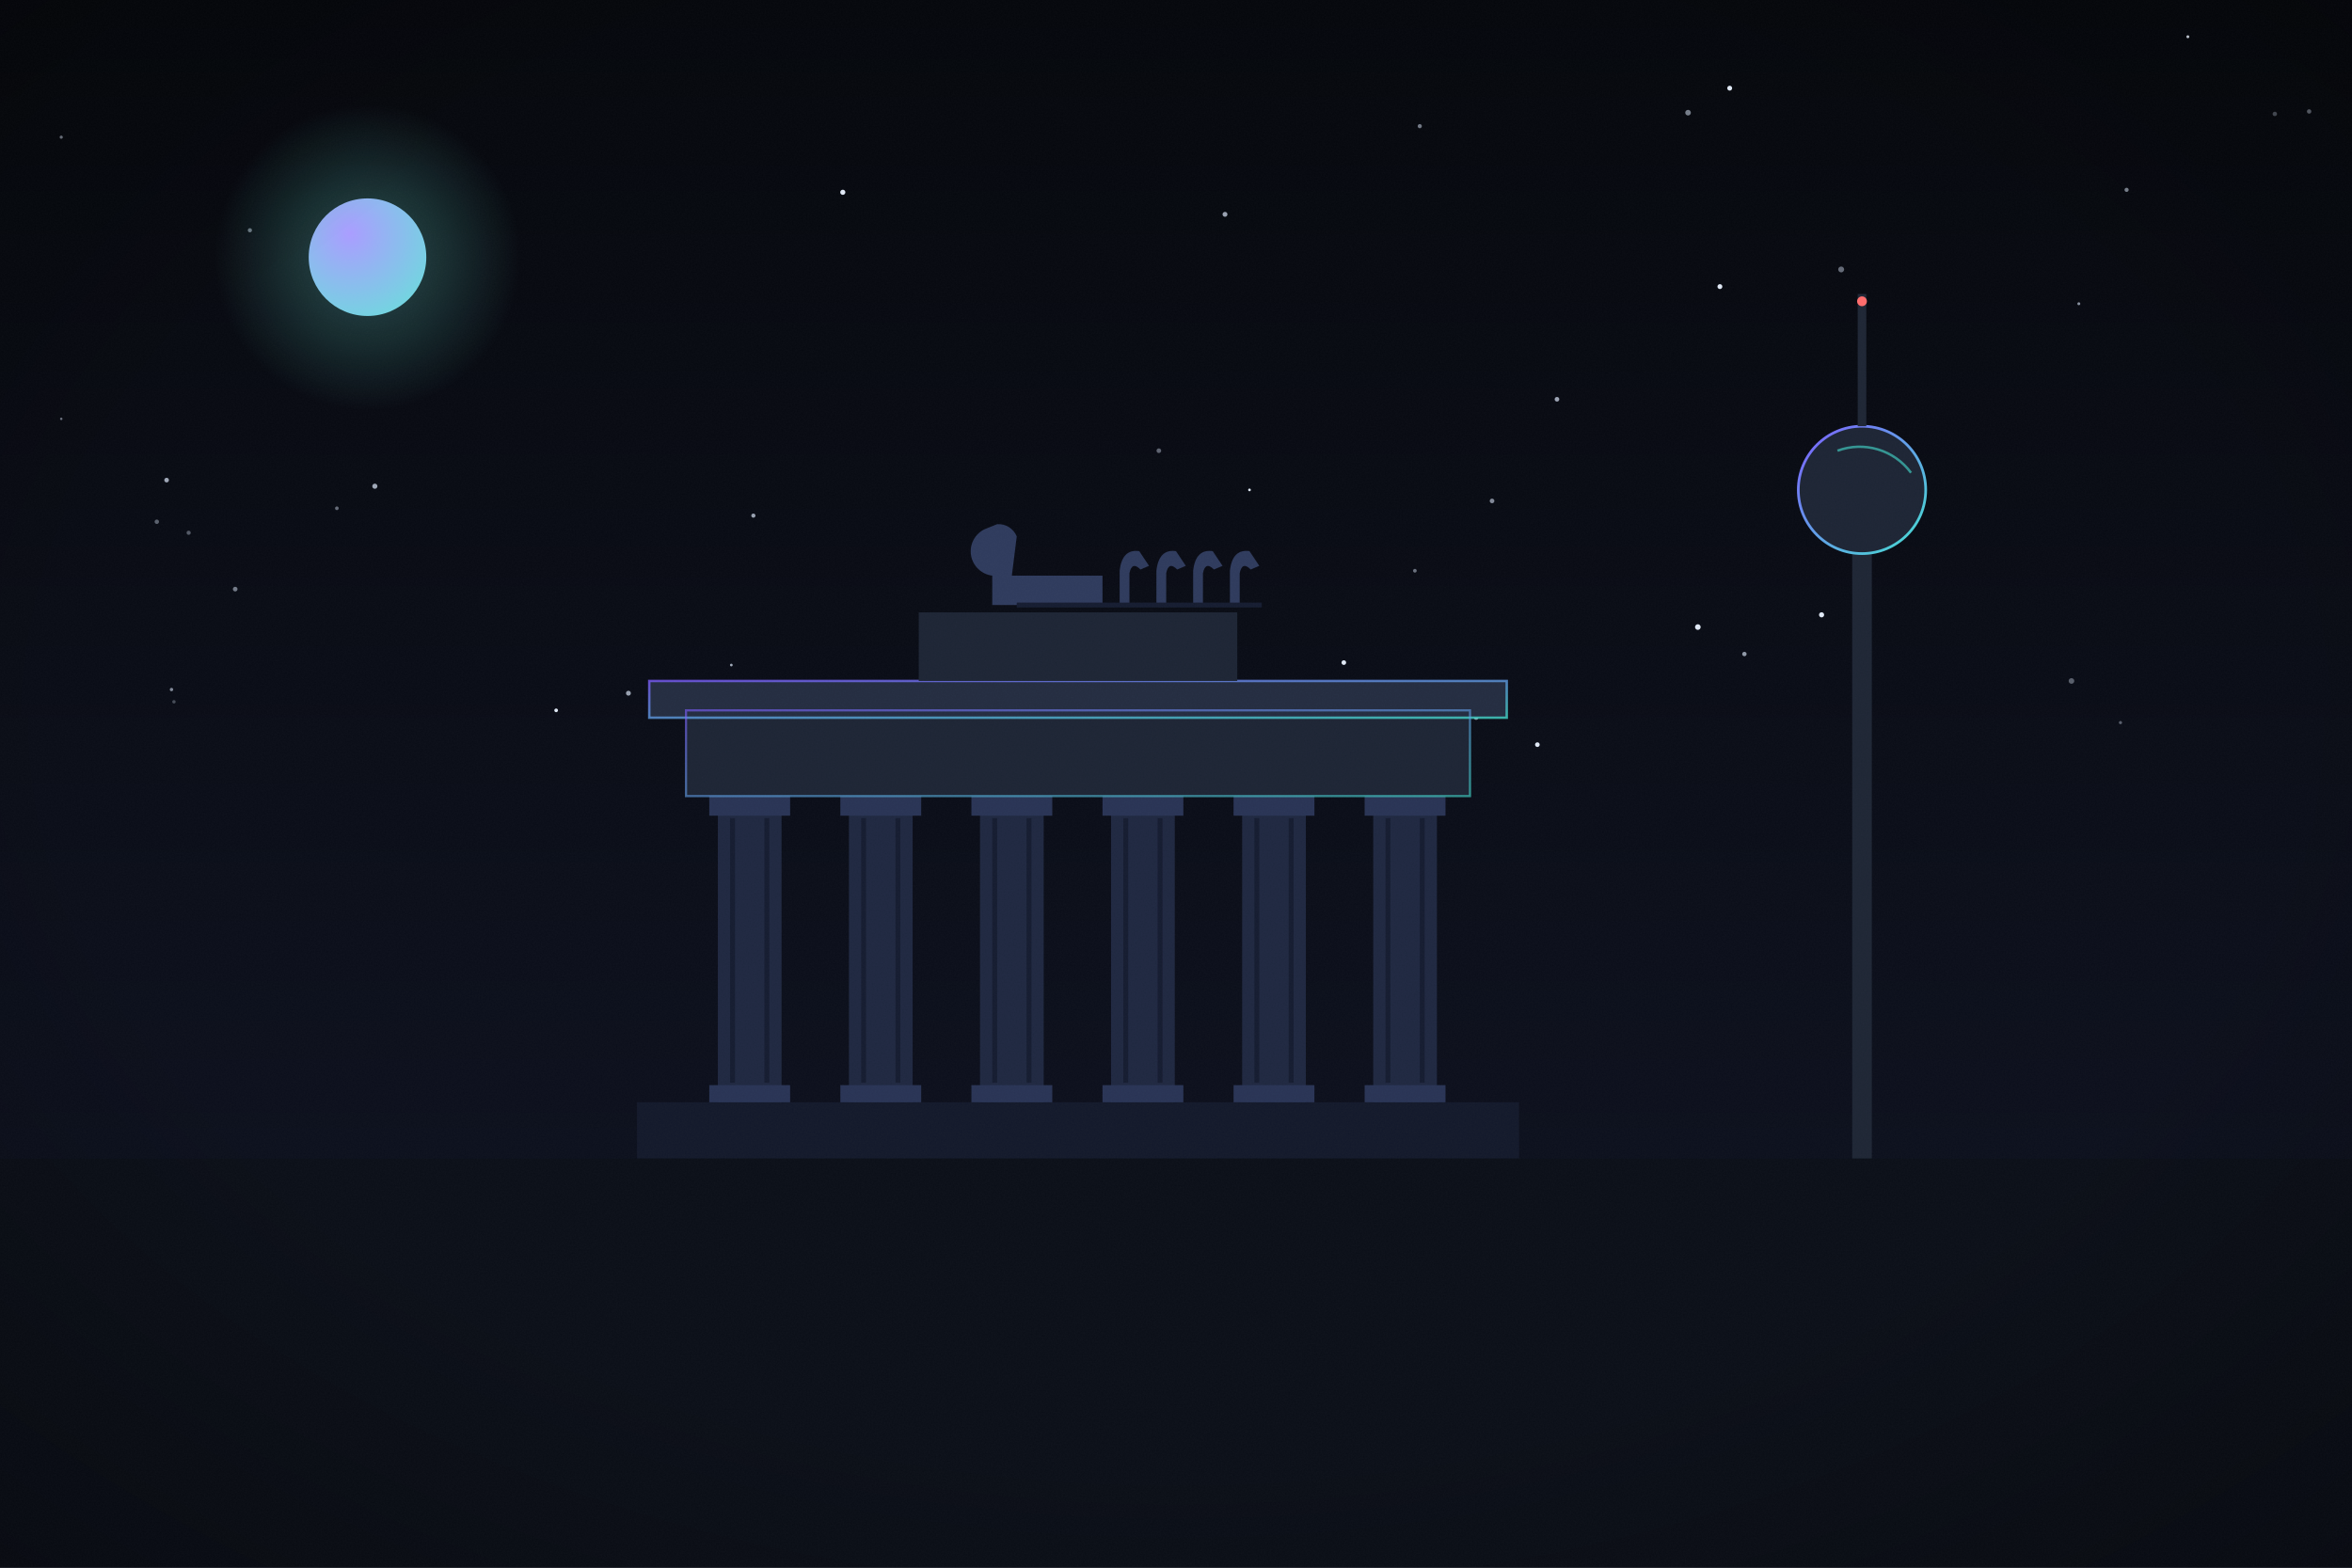
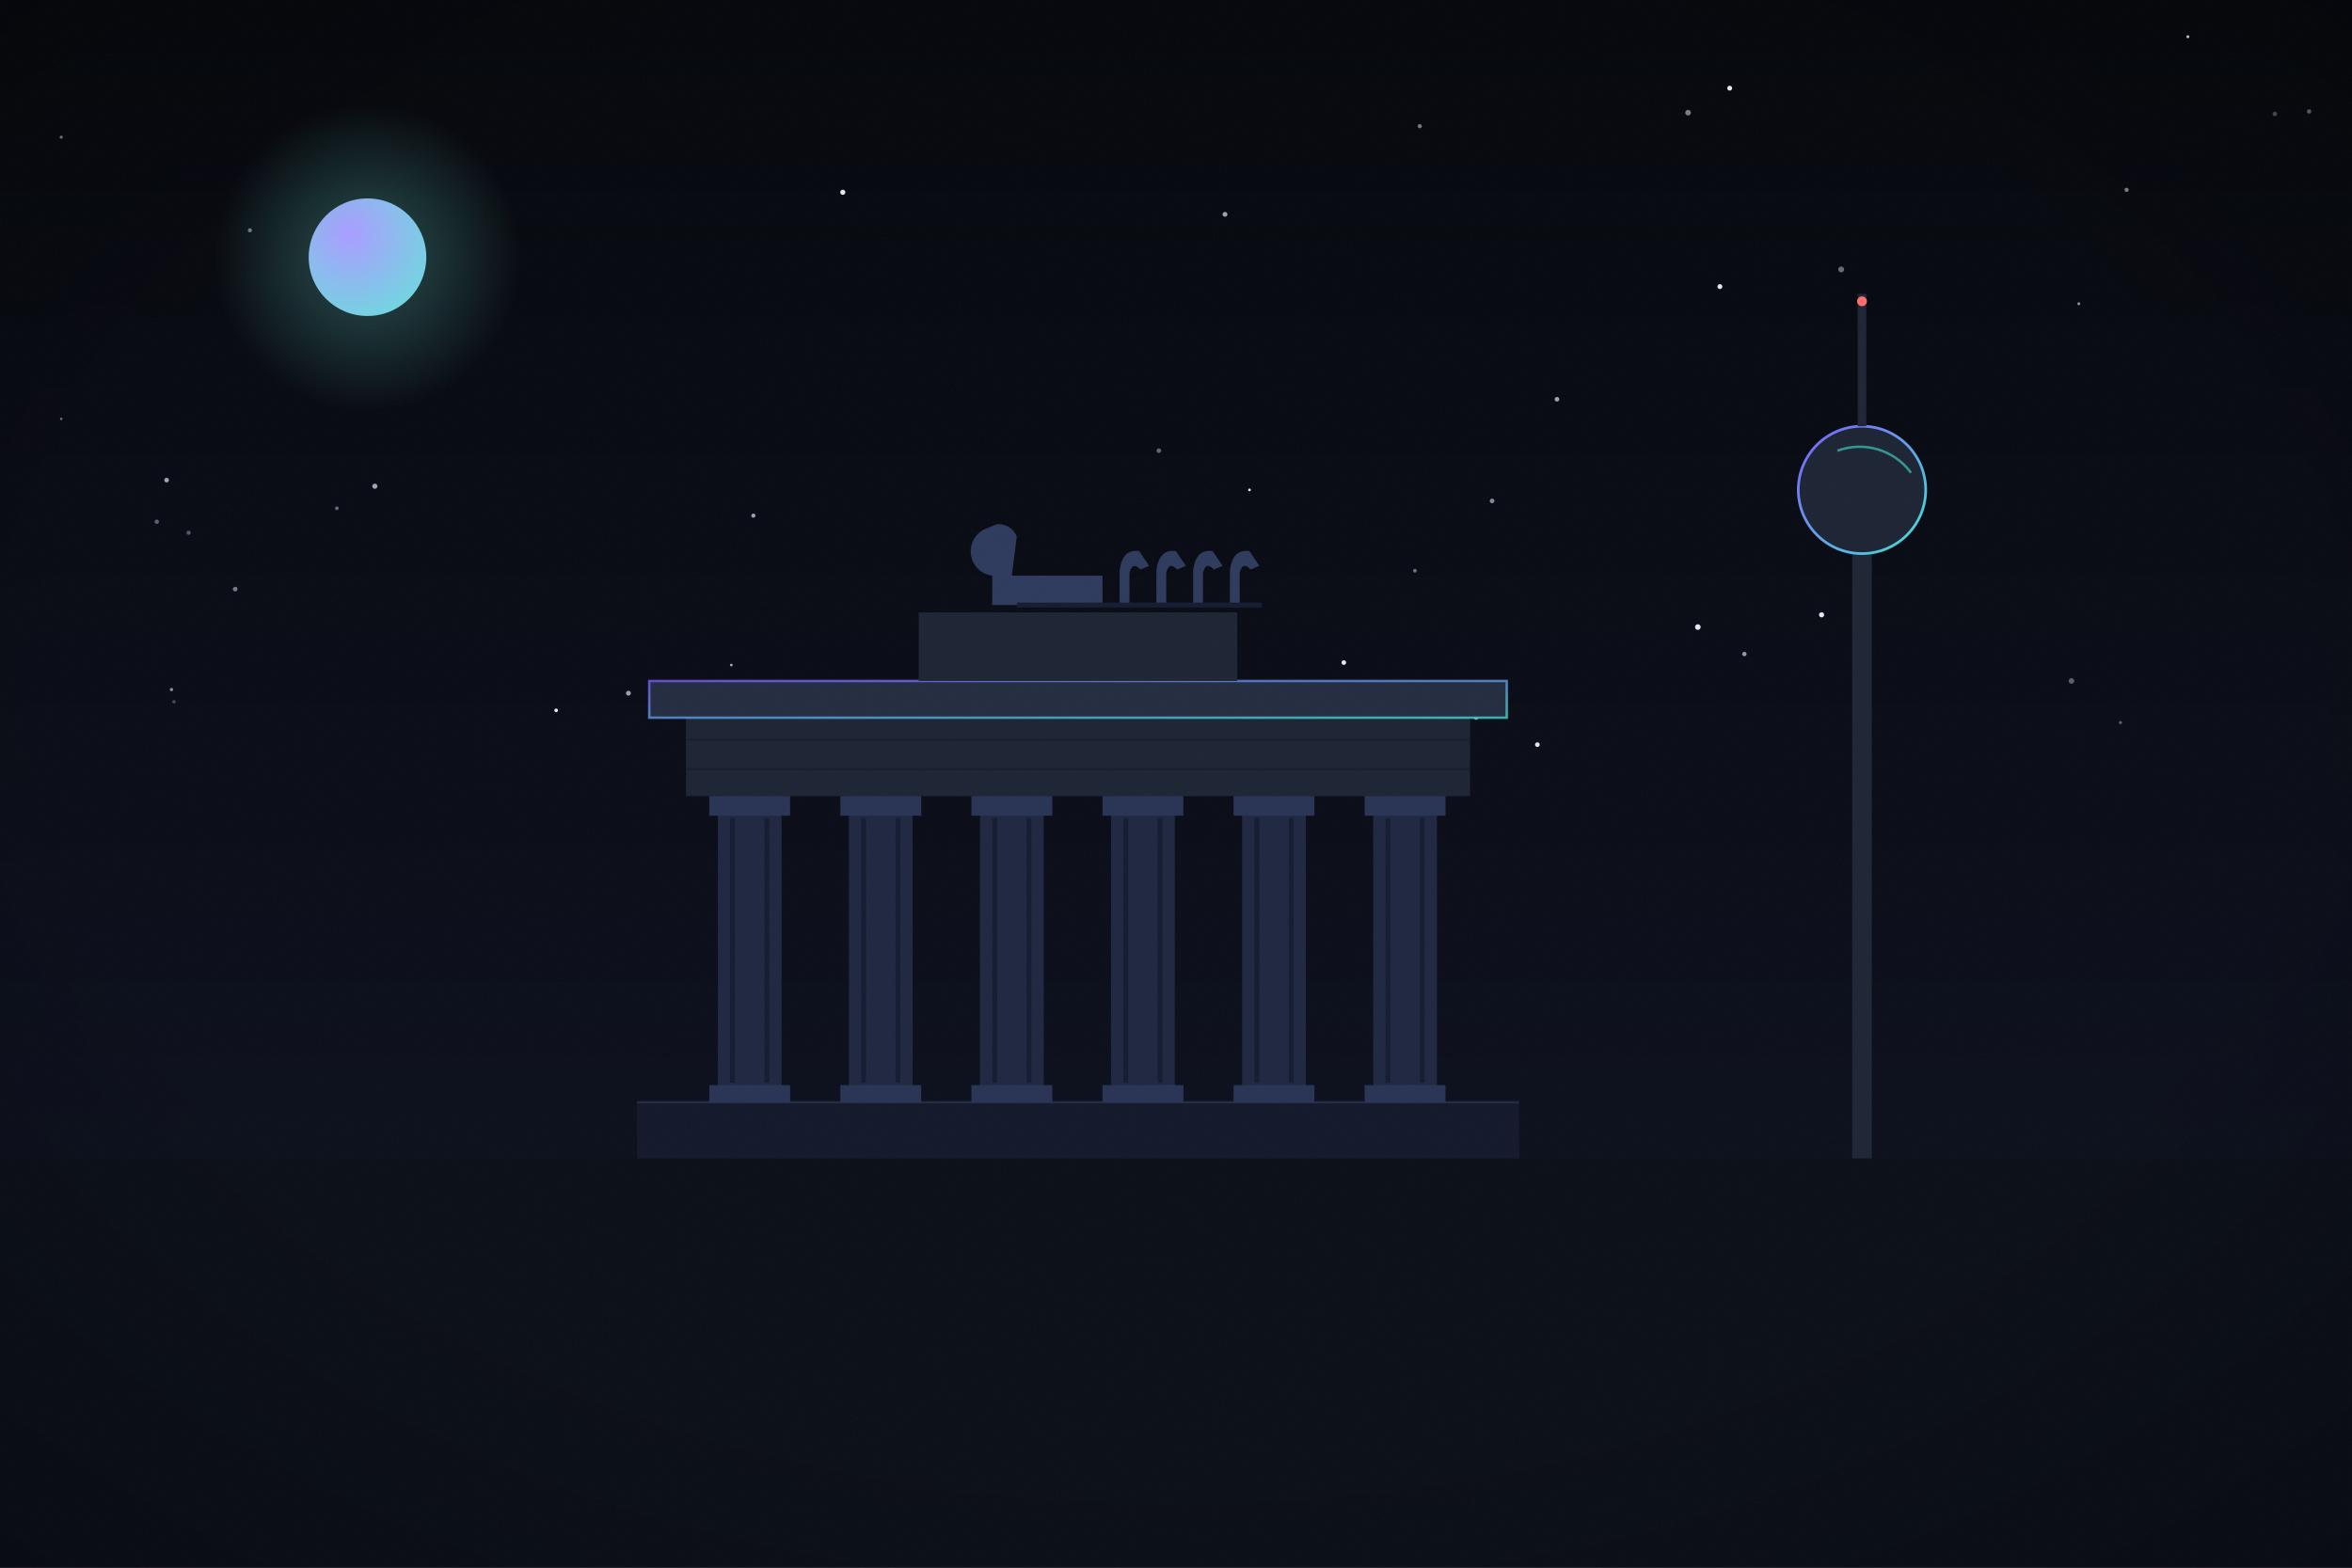
<svg xmlns="http://www.w3.org/2000/svg" viewBox="0 0 1920 1280" width="1920" height="1280">
  <defs>
    <linearGradient id="sky" x1="0" y1="0" x2="0" y2="1">
      <stop offset="0" stop-color="#04060b" />
      <stop offset="1" stop-color="#0e1222" />
    </linearGradient>
    <linearGradient id="acc" x1="0" y1="0" x2="1" y2="1">
      <stop offset="0" stop-color="#7c5cff" />
      <stop offset="1" stop-color="#43e0d0" />
    </linearGradient>
    <linearGradient id="accv" x1="0" y1="0" x2="0" y2="1">
      <stop offset="0" stop-color="#7c5cff" />
      <stop offset="1" stop-color="#43e0d0" />
    </linearGradient>
    <radialGradient id="mgrad" cx="0.35" cy="0.3" r="1">
      <stop offset="0" stop-color="#a99cff" />
      <stop offset="1" stop-color="#5fe6d6" />
    </radialGradient>
    <radialGradient id="halo" cx="0.5" cy="0.5" r="0.5">
      <stop offset="0" stop-color="rgba(103,220,205,.34)" />
      <stop offset="1" stop-color="rgba(103,220,205,0)" />
    </radialGradient>
    <radialGradient id="vig" cx="0.5" cy="0.46" r="0.85">
      <stop offset="0.55" stop-color="rgba(0,0,0,0)" />
      <stop offset="1" stop-color="rgba(0,0,4,.5)" />
    </radialGradient>
    <linearGradient id="wgrad" x1="0" y1="0" x2="0" y2="1">
      <stop offset="0" stop-color="#0b111e" />
      <stop offset="1" stop-color="#070a12" />
    </linearGradient>
    <filter id="soft" x="-40%" y="-40%" width="180%" height="180%">
      <feGaussianBlur stdDeviation="7" />
    </filter>
    <filter id="soft2" x="-60%" y="-60%" width="220%" height="220%">
      <feGaussianBlur stdDeviation="16" />
    </filter>
    <filter id="grain">
      <feTurbulence type="fractalNoise" baseFrequency="0.8" numOctaves="2" stitchTiles="stitch" />
      <feColorMatrix type="matrix" values="0 0 0 0 1 0 0 0 0 1 0 0 0 0 1 0 0 0 0.05 0" />
      <feComposite operator="over" in2="SourceGraphic" />
    </filter>
  </defs>
  <style>
@keyframes tw{0%,100%{opacity:.1}50%{opacity:1}}
.tw{animation:tw 3.4s ease-in-out infinite}
.tw.d1{animation-delay:.6s}.tw.d2{animation-delay:1.2s}.tw.d3{animation-delay:1.9s}.tw.d4{animation-delay:2.6s}.tw.d5{animation-delay:3.1s}
@keyframes shoot{0%,84%{opacity:0;transform:translate(0,0)}86%{opacity:1}96%{opacity:0;transform:translate(-620px,320px)}100%{opacity:0}}
.shoot{animation:shoot 12s linear infinite}
.shoot.s2{animation-duration:19s;animation-delay:7s}
@keyframes bob{0%,100%{transform:translateY(0px) rotate(-1.2deg)}50%{transform:translateY(9px) rotate(1.4deg)}}
.bob{animation:bob 5.6s ease-in-out infinite;transform-box:fill-box;transform-origin:center}
.bob.b2{animation-duration:7.2s;animation-delay:1.1s}
@keyframes shim{0%,100%{opacity:.22}50%{opacity:.75}}
.shim{animation:shim 4.4s ease-in-out infinite}
.shim.d1{animation-delay:1.4s}.shim.d2{animation-delay:2.7s}.shim.d3{animation-delay:3.6s}
@keyframes flick{0%,91%,100%{opacity:.9}93%{opacity:.25}95%{opacity:.85}}
.flick{animation:flick 8s linear infinite}.flick.f2{animation-delay:3.5s}
@keyframes spin{from{transform:rotate(0deg)}to{transform:rotate(360deg)}}
.wheel{animation:spin 80s linear infinite;transform-box:fill-box;transform-origin:center}
@keyframes aur{0%,100%{opacity:.34;transform:skewX(0deg)}50%{opacity:.72;transform:skewX(-4deg)}}
.aur{animation:aur 9s ease-in-out infinite;transform-box:fill-box;transform-origin:bottom}
.aur.a2{animation-duration:13s;animation-delay:2.5s}
@keyframes fall{from{transform:translateY(-140px)}to{transform:translateY(150px)}}
.fall{animation:fall 9s linear infinite}.fall.f2{animation-duration:13s;animation-delay:2s}.fall.f3{animation-duration:11s;animation-delay:5s}
@keyframes sway{0%,100%{transform:rotate(-1.4deg)}50%{transform:rotate(1.4deg)}}
.sway{animation:sway 7s ease-in-out infinite;transform-box:fill-box;transform-origin:bottom center}

@media (prefers-reduced-motion:reduce){*{animation:none!important}}
</style>
  <rect width="1920" height="1280" fill="url(#sky)" />
  <circle cx="1205" cy="586" r="1.8" fill="#c9d4e6" opacity="0.63" />
  <circle cx="1271" cy="326" r="1.9" fill="#c9d4e6" opacity="0.76" />
  <circle cx="1159" cy="103" r="1.7" fill="#c9d4e6" opacity="0.55" />
  <circle cx="154" cy="435" r="1.7" fill="#c9d4e6" opacity="0.39" />
  <circle cx="275" cy="415" r="1.5" fill="#c9d4e6" opacity="0.47" />
  <circle cx="50" cy="112" r="1.3" fill="#c9d4e6" opacity="0.58" />
  <circle cx="1412" cy="72" r="2.0" fill="#dfe8f5" class="tw d1" />
  <circle cx="142" cy="573" r="1.4" fill="#c9d4e6" opacity="0.31" />
  <circle cx="454" cy="580" r="1.5" fill="#dfe8f5" class="tw d2" />
  <circle cx="1731" cy="590" r="1.3" fill="#c9d4e6" opacity="0.41" />
  <circle cx="1697" cy="248" r="1.2" fill="#c9d4e6" opacity="0.66" />
  <circle cx="140" cy="563" r="1.4" fill="#c9d4e6" opacity="0.62" />
  <circle cx="615" cy="421" r="1.7" fill="#c9d4e6" opacity="0.74" />
  <circle cx="688" cy="157" r="2.1" fill="#dfe8f5" class="tw d3" />
  <circle cx="1378" cy="92" r="2.3" fill="#c9d4e6" opacity="0.57" />
  <circle cx="1786" cy="30" r="1.2" fill="#dfe8f5" class="tw d5" />
  <circle cx="901" cy="591" r="2.1" fill="#c9d4e6" opacity="0.71" />
  <circle cx="1255" cy="608" r="1.9" fill="#dfe8f5" class="tw" />
  <circle cx="1020" cy="400" r="1.1" fill="#dfe8f5" class="tw d5" />
  <circle cx="1155" cy="466" r="1.5" fill="#c9d4e6" opacity="0.50" />
  <circle cx="1736" cy="155" r="1.7" fill="#c9d4e6" opacity="0.61" />
  <circle cx="1885" cy="91" r="1.8" fill="#c9d4e6" opacity="0.47" />
  <circle cx="946" cy="368" r="1.9" fill="#c9d4e6" opacity="0.44" />
  <circle cx="1691" cy="556" r="2.3" fill="#c9d4e6" opacity="0.41" />
  <circle cx="204" cy="188" r="1.7" fill="#c9d4e6" opacity="0.52" />
  <circle cx="1857" cy="93" r="1.8" fill="#c9d4e6" opacity="0.37" />
  <circle cx="699" cy="572" r="2.2" fill="#c9d4e6" opacity="0.32" />
  <circle cx="1000" cy="175" r="2.0" fill="#c9d4e6" opacity="0.75" />
  <circle cx="1386" cy="512" r="2.3" fill="#dfe8f5" class="tw d5" />
  <circle cx="136" cy="392" r="1.9" fill="#c9d4e6" opacity="0.77" />
  <circle cx="1218" cy="409" r="1.9" fill="#c9d4e6" opacity="0.62" />
  <circle cx="128" cy="426" r="1.8" fill="#c9d4e6" opacity="0.42" />
  <circle cx="50" cy="342" r="1.0" fill="#c9d4e6" opacity="0.54" />
  <circle cx="1424" cy="534" r="1.8" fill="#c9d4e6" opacity="0.70" />
  <circle cx="881" cy="547" r="1.5" fill="#c9d4e6" opacity="0.69" />
  <circle cx="513" cy="566" r="2.0" fill="#c9d4e6" opacity="0.74" />
  <circle cx="1404" cy="234" r="2.0" fill="#dfe8f5" class="tw d4" />
  <circle cx="597" cy="543" r="1.1" fill="#c9d4e6" opacity="0.79" />
  <circle cx="1487" cy="502" r="2.1" fill="#dfe8f5" class="tw d2" />
  <circle cx="675" cy="561" r="1.7" fill="#c9d4e6" opacity="0.42" />
  <circle cx="1097" cy="541" r="1.9" fill="#dfe8f5" class="tw d5" />
  <circle cx="192" cy="481" r="1.9" fill="#c9d4e6" opacity="0.55" />
  <circle cx="1503" cy="220" r="2.4" fill="#c9d4e6" opacity="0.48" />
  <circle cx="306" cy="397" r="2.1" fill="#c9d4e6" opacity="0.77" />
  <circle cx="300" cy="210" r="125" fill="url(#halo)" />
  <circle cx="300" cy="210" r="48" fill="url(#mgrad)" />
  <line x1="1520" y1="946" x2="1520" y2="420" stroke="#1d2534" stroke-width="16" />
  <circle cx="1520" cy="400" r="52" fill="#1c2434" stroke="url(#acc)" stroke-width="2.2" />
  <path d="M1500,368 a52,52 0 0 1 60,18" fill="none" stroke="#43e0d0" stroke-width="2" opacity=".6" />
  <line x1="1520" y1="348" x2="1520" y2="240" stroke="#1d2534" stroke-width="7" />
  <line x1="1520" y1="348" x2="1520" y2="240" stroke="url(#acc)" stroke-width="1.8" opacity=".7" />
  <circle cx="1520" cy="246" r="4" fill="#ff6b6b" class="tw d2" />
  <rect x="520" y="900" width="720" height="46" fill="#12182a" />
+   <line x1="520" y1="900" x2="1240" y2="900" stroke="#2b3550" stroke-width="1.8" opacity=".7" />
+   <line x1="0" y1="946" x2="1920" y2="946" stroke="url(#acc)" stroke-width="2" opacity=".4" />
  <rect x="560" y="580" width="640" height="70" fill="#1c2434" />
+   <line x1="560" y1="604" x2="1200" y2="604" stroke="#141b2c" stroke-width="2" opacity=".8" />
+   <line x1="560" y1="628" x2="1200" y2="628" stroke="#141b2c" stroke-width="2" opacity=".8" />
  <rect x="530" y="556" width="700" height="30" fill="#232c40" />
  <rect x="530" y="556" width="700" height="30" fill="none" stroke="url(#acc)" stroke-width="2" opacity=".75" />
  <rect x="586" y="650" width="52" height="250" fill="#1e2740" />
  <rect x="579" y="650" width="66" height="16" fill="#283354" />
  <rect x="579" y="886" width="66" height="14" fill="#283354" />
  <line x1="598" y1="668" x2="598" y2="884" stroke="#141b30" stroke-width="4" />
  <line x1="626" y1="668" x2="626" y2="884" stroke="#141b30" stroke-width="4" />
  <rect x="693" y="650" width="52" height="250" fill="#1e2740" />
  <rect x="686" y="650" width="66" height="16" fill="#283354" />
  <rect x="686" y="886" width="66" height="14" fill="#283354" />
  <line x1="705" y1="668" x2="705" y2="884" stroke="#141b30" stroke-width="4" />
  <line x1="733" y1="668" x2="733" y2="884" stroke="#141b30" stroke-width="4" />
  <rect x="800" y="650" width="52" height="250" fill="#1e2740" />
  <rect x="793" y="650" width="66" height="16" fill="#283354" />
  <rect x="793" y="886" width="66" height="14" fill="#283354" />
  <line x1="812" y1="668" x2="812" y2="884" stroke="#141b30" stroke-width="4" />
  <line x1="840" y1="668" x2="840" y2="884" stroke="#141b30" stroke-width="4" />
  <rect x="907" y="650" width="52" height="250" fill="#1e2740" />
  <rect x="900" y="650" width="66" height="16" fill="#283354" />
  <rect x="900" y="886" width="66" height="14" fill="#283354" />
  <line x1="919" y1="668" x2="919" y2="884" stroke="#141b30" stroke-width="4" />
  <line x1="947" y1="668" x2="947" y2="884" stroke="#141b30" stroke-width="4" />
  <rect x="1014" y="650" width="52" height="250" fill="#1e2740" />
  <rect x="1007" y="650" width="66" height="16" fill="#283354" />
  <rect x="1007" y="886" width="66" height="14" fill="#283354" />
  <line x1="1026" y1="668" x2="1026" y2="884" stroke="#141b30" stroke-width="4" />
  <line x1="1054" y1="668" x2="1054" y2="884" stroke="#141b30" stroke-width="4" />
  <rect x="1121" y="650" width="52" height="250" fill="#1e2740" />
  <rect x="1114" y="650" width="66" height="16" fill="#283354" />
  <rect x="1114" y="886" width="66" height="14" fill="#283354" />
  <line x1="1133" y1="668" x2="1133" y2="884" stroke="#141b30" stroke-width="4" />
  <line x1="1161" y1="668" x2="1161" y2="884" stroke="#141b30" stroke-width="4" />
-   <rect x="560" y="580" width="640" height="70" fill="none" stroke="url(#acc)" stroke-width="1.8" opacity=".6" />
  <rect x="750" y="500" width="260" height="56" fill="#1c2434" />
  <rect x="810" y="470" width="90" height="24" fill="#2e3a5c" />
  <path d="M810,470 a20,20 0 0 1 -6,-38 l10,-4 a16,16 0 0 1 16,10 l-4,32 Z" fill="#2e3a5c" />
  <line x1="814" y1="428" x2="814" y2="408" stroke="url(#acc)" stroke-width="2.4" />
  <path d="M914,494 L914,466 Q916,448 930,450 L938,462 L931,465 Q924,458 922,468 L922,494 Z" fill="#2e3a5c" />
  <path d="M944,494 L944,466 Q946,448 960,450 L968,462 L961,465 Q954,458 952,468 L952,494 Z" fill="#2e3a5c" />
  <path d="M974,494 L974,466 Q976,448 990,450 L998,462 L991,465 Q984,458 982,468 L982,494 Z" fill="#2e3a5c" />
  <path d="M1004,494 L1004,466 Q1006,448 1020,450 L1028,462 L1021,465 Q1014,458 1012,468 L1012,494 Z" fill="#2e3a5c" />
  <line x1="830" y1="494" x2="1030" y2="494" stroke="#141b30" stroke-width="4" />
  <path d="M750,500 L1010,500" stroke="url(#acc)" stroke-width="1.8" opacity=".75" />
  <rect x="0" y="946" width="1920" height="334" fill="#0a0e17" />
  <line x1="0" y1="946" x2="1920" y2="946" stroke="url(#acc)" stroke-width="2" opacity=".45" />
  <rect width="1920" height="1280" fill="url(#vig)" />
  <rect width="1920" height="1280" filter="url(#grain)" opacity="0.55" fill="none" />
</svg>
